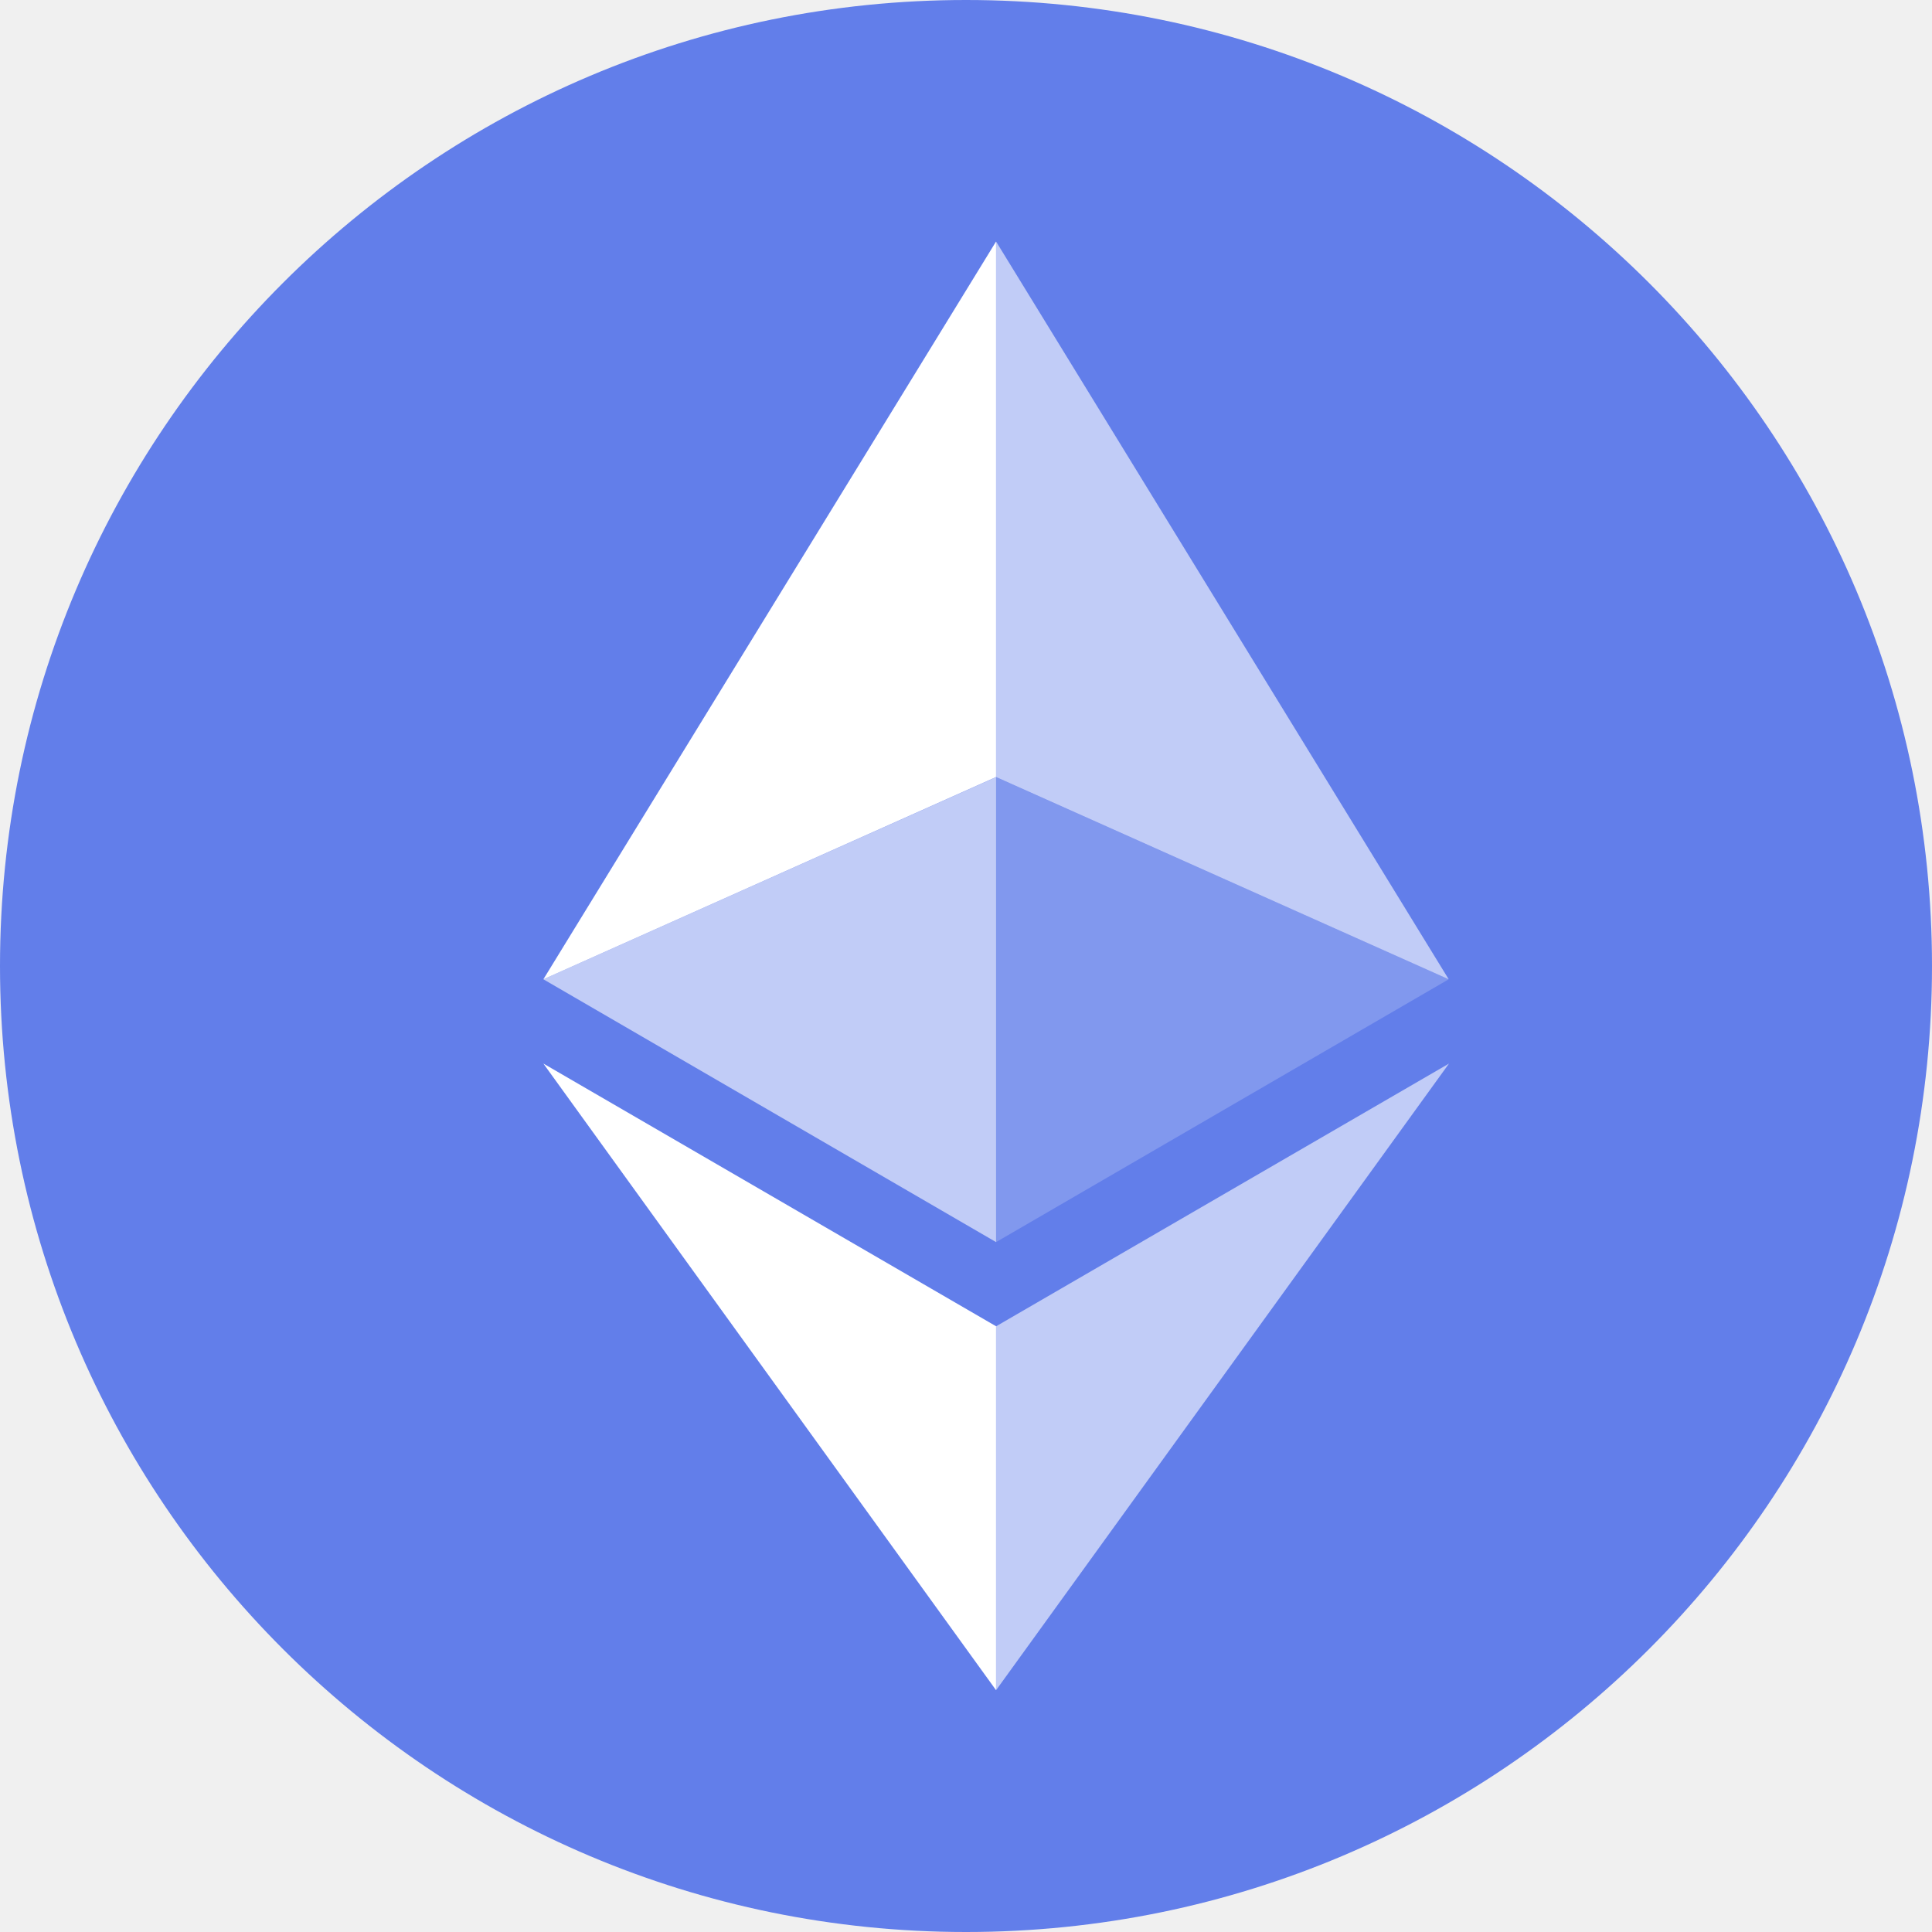
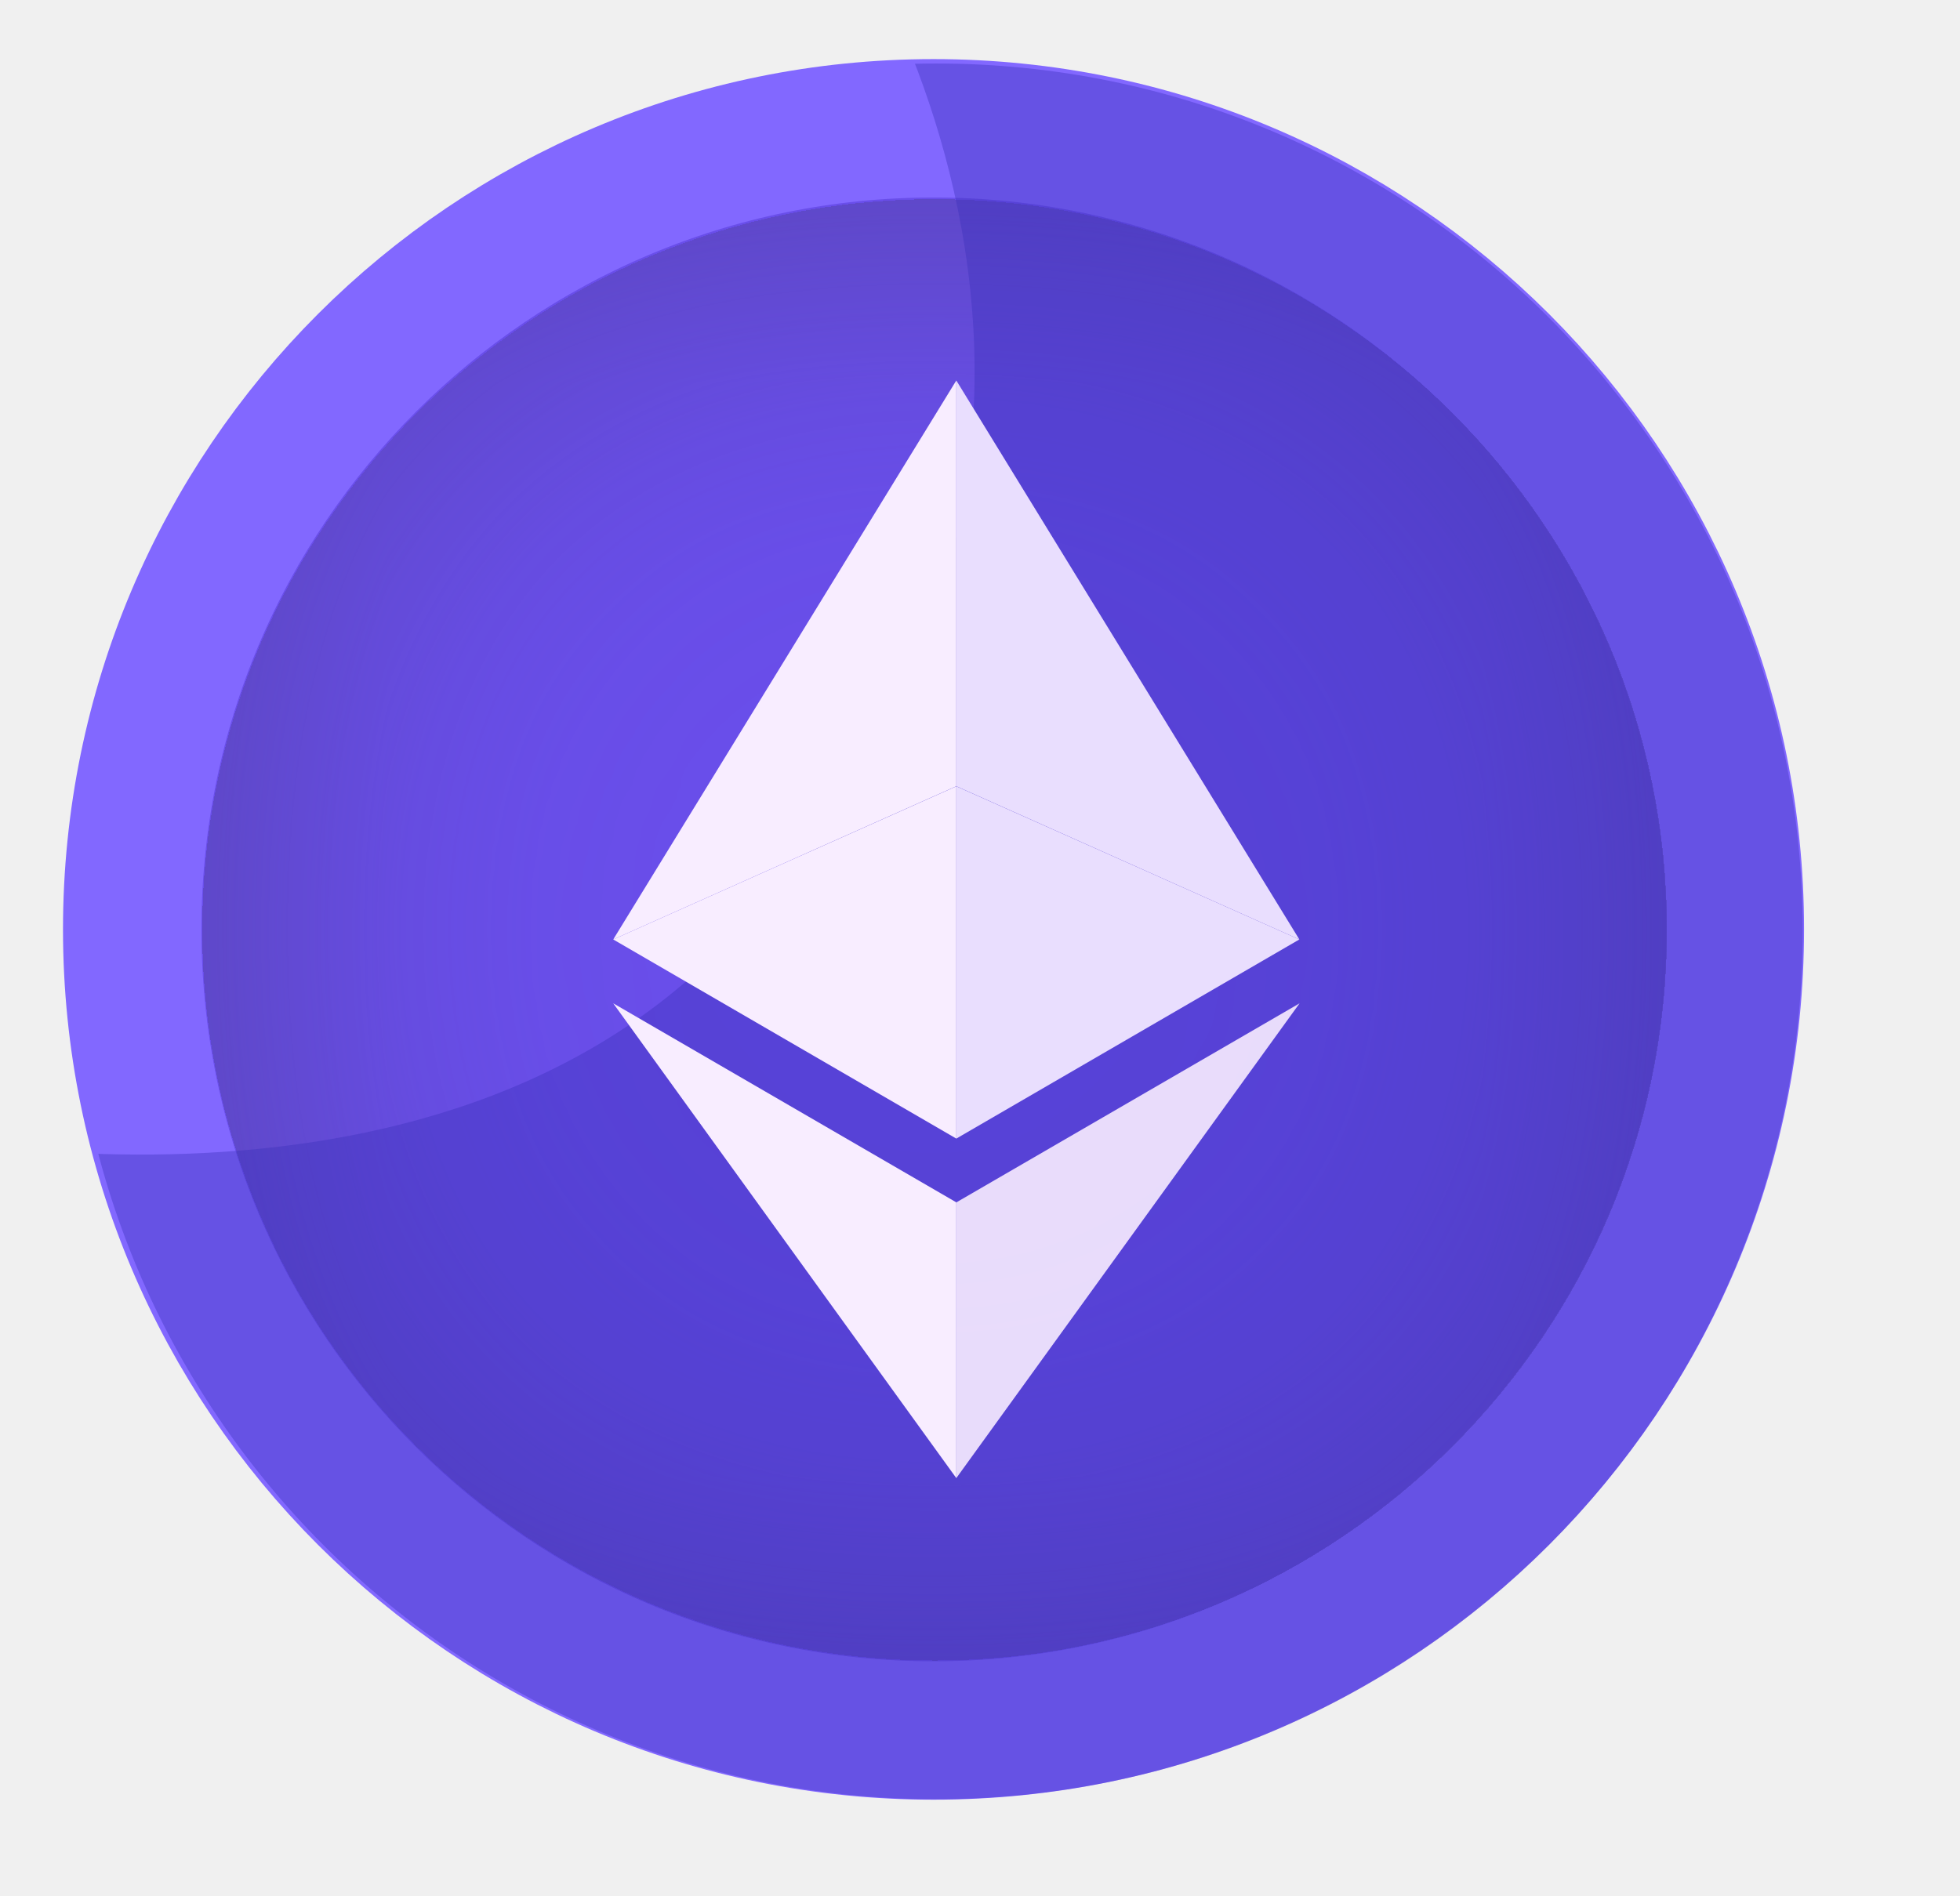
- <svg xmlns="http://www.w3.org/2000/svg" width="2500" height="2500" viewBox="0 0 32 32">
-   <g fill="none" fill-rule="evenodd">
-     <circle cx="16" cy="16" r="16" fill="#627EEA" />
-     <g fill="#FFF" fill-rule="nonzero">
-       <path fill-opacity=".602" d="M16.498 4v8.87l7.497 3.35z" />
-       <path d="M16.498 4L9 16.22l7.498-3.35z" />
-       <path fill-opacity=".602" d="M16.498 21.968v6.027L24 17.616z" />
-       <path d="M16.498 27.995v-6.028L9 17.616z" />
-       <path fill-opacity=".2" d="M16.498 20.573l7.497-4.353-7.497-3.348z" />
-       <path fill-opacity=".602" d="M9 16.22l7.498 4.353v-7.701z" />
+ <svg xmlns="http://www.w3.org/2000/svg" width="648" height="627" viewBox="0 0 648 627" fill="none">
+   <path d="M308.634 572.273C454.946 572.273 573.556 453.664 573.556 307.351C573.556 161.039 454.946 42.429 308.634 42.429C162.321 42.429 43.712 161.039 43.712 307.351C43.712 453.664 162.321 572.273 308.634 572.273Z" fill="#694EEA" stroke="#8268FF" stroke-width="45.766" />
+   <g filter="url(#filter0_i_76_402)">
+     <path d="M309 549C442.653 549 551 440.877 551 307.5C551 174.123 442.653 66 309 66C175.347 66 67 174.123 67 307.5C67 440.877 175.347 549 309 549Z" fill="#694EEA" />
+   </g>
+   <mask id="mask0_76_402" style="mask-type:alpha" maskUnits="userSpaceOnUse" x="-51" y="-44" width="771" height="751">
+     <path d="M240.4 311.688C406.214 139.002 268.664 -43.216 268.664 -43.216L699.491 103.929L719.884 446.234L546.846 660.615L302.851 706.807L101.452 602.404L-50.188 371.079C-50.188 371.079 137.161 419.207 240.4 311.688Z" fill="#5F50CE" fill-opacity="0.8" />
+   </mask>
+   <g mask="url(#mask0_76_402)">
+     <g style="mix-blend-mode:luminosity" opacity="0.8">
+       <path d="M309.5 595C467.73 595 596 466.506 596 308C596 149.494 467.73 21 309.5 21C151.27 21 23 149.494 23 308C23 466.506 151.27 595 309.5 595Z" fill="#3A2FBA" fill-opacity="0.6" />
    </g>
  </g>
+   <path d="M316.167 125.822V260.002L429.577 310.679L316.167 125.822Z" fill="#E9DEFE" />
+   <path d="M316.167 125.822L202.741 310.679L316.167 260.002V125.822Z" fill="#F8EDFF" />
+   <path opacity="0.9" d="M316.167 397.632V488.805L429.653 331.797L316.167 397.632Z" fill="#F8EDFF" />
+   <path d="M316.167 488.805V397.617L202.741 331.797L316.167 488.805Z" fill="#F8EDFF" />
+   <path d="M316.167 376.529L429.577 310.679L316.167 260.032V376.529Z" fill="#E9DEFE" />
+   <path d="M202.741 310.679L316.167 376.529V260.032L202.741 310.679Z" fill="#F8EDFF" />
+   <defs>
+     <filter id="filter0_i_76_402" x="67" y="66" width="484" height="483" filterUnits="userSpaceOnUse" color-interpolation-filters="sRGB">
+       <feFlood flood-opacity="0" result="BackgroundImageFix" />
+       <feBlend mode="normal" in="SourceGraphic" in2="BackgroundImageFix" result="shape" />
+       <feColorMatrix in="SourceAlpha" type="matrix" values="0 0 0 0 0 0 0 0 0 0 0 0 0 0 0 0 0 0 127 0" result="hardAlpha" />
+       <feOffset />
+       <feGaussianBlur stdDeviation="65" />
+       <feComposite in2="hardAlpha" operator="arithmetic" k2="-1" k3="1" />
+       <feColorMatrix type="matrix" values="0 0 0 0 0.315 0 0 0 0 0.252 0 0 0 0 0.617 0 0 0 0.6 0" />
+       <feBlend mode="normal" in2="shape" result="effect1_innerShadow_76_402" />
+     </filter>
+   </defs>
</svg>
